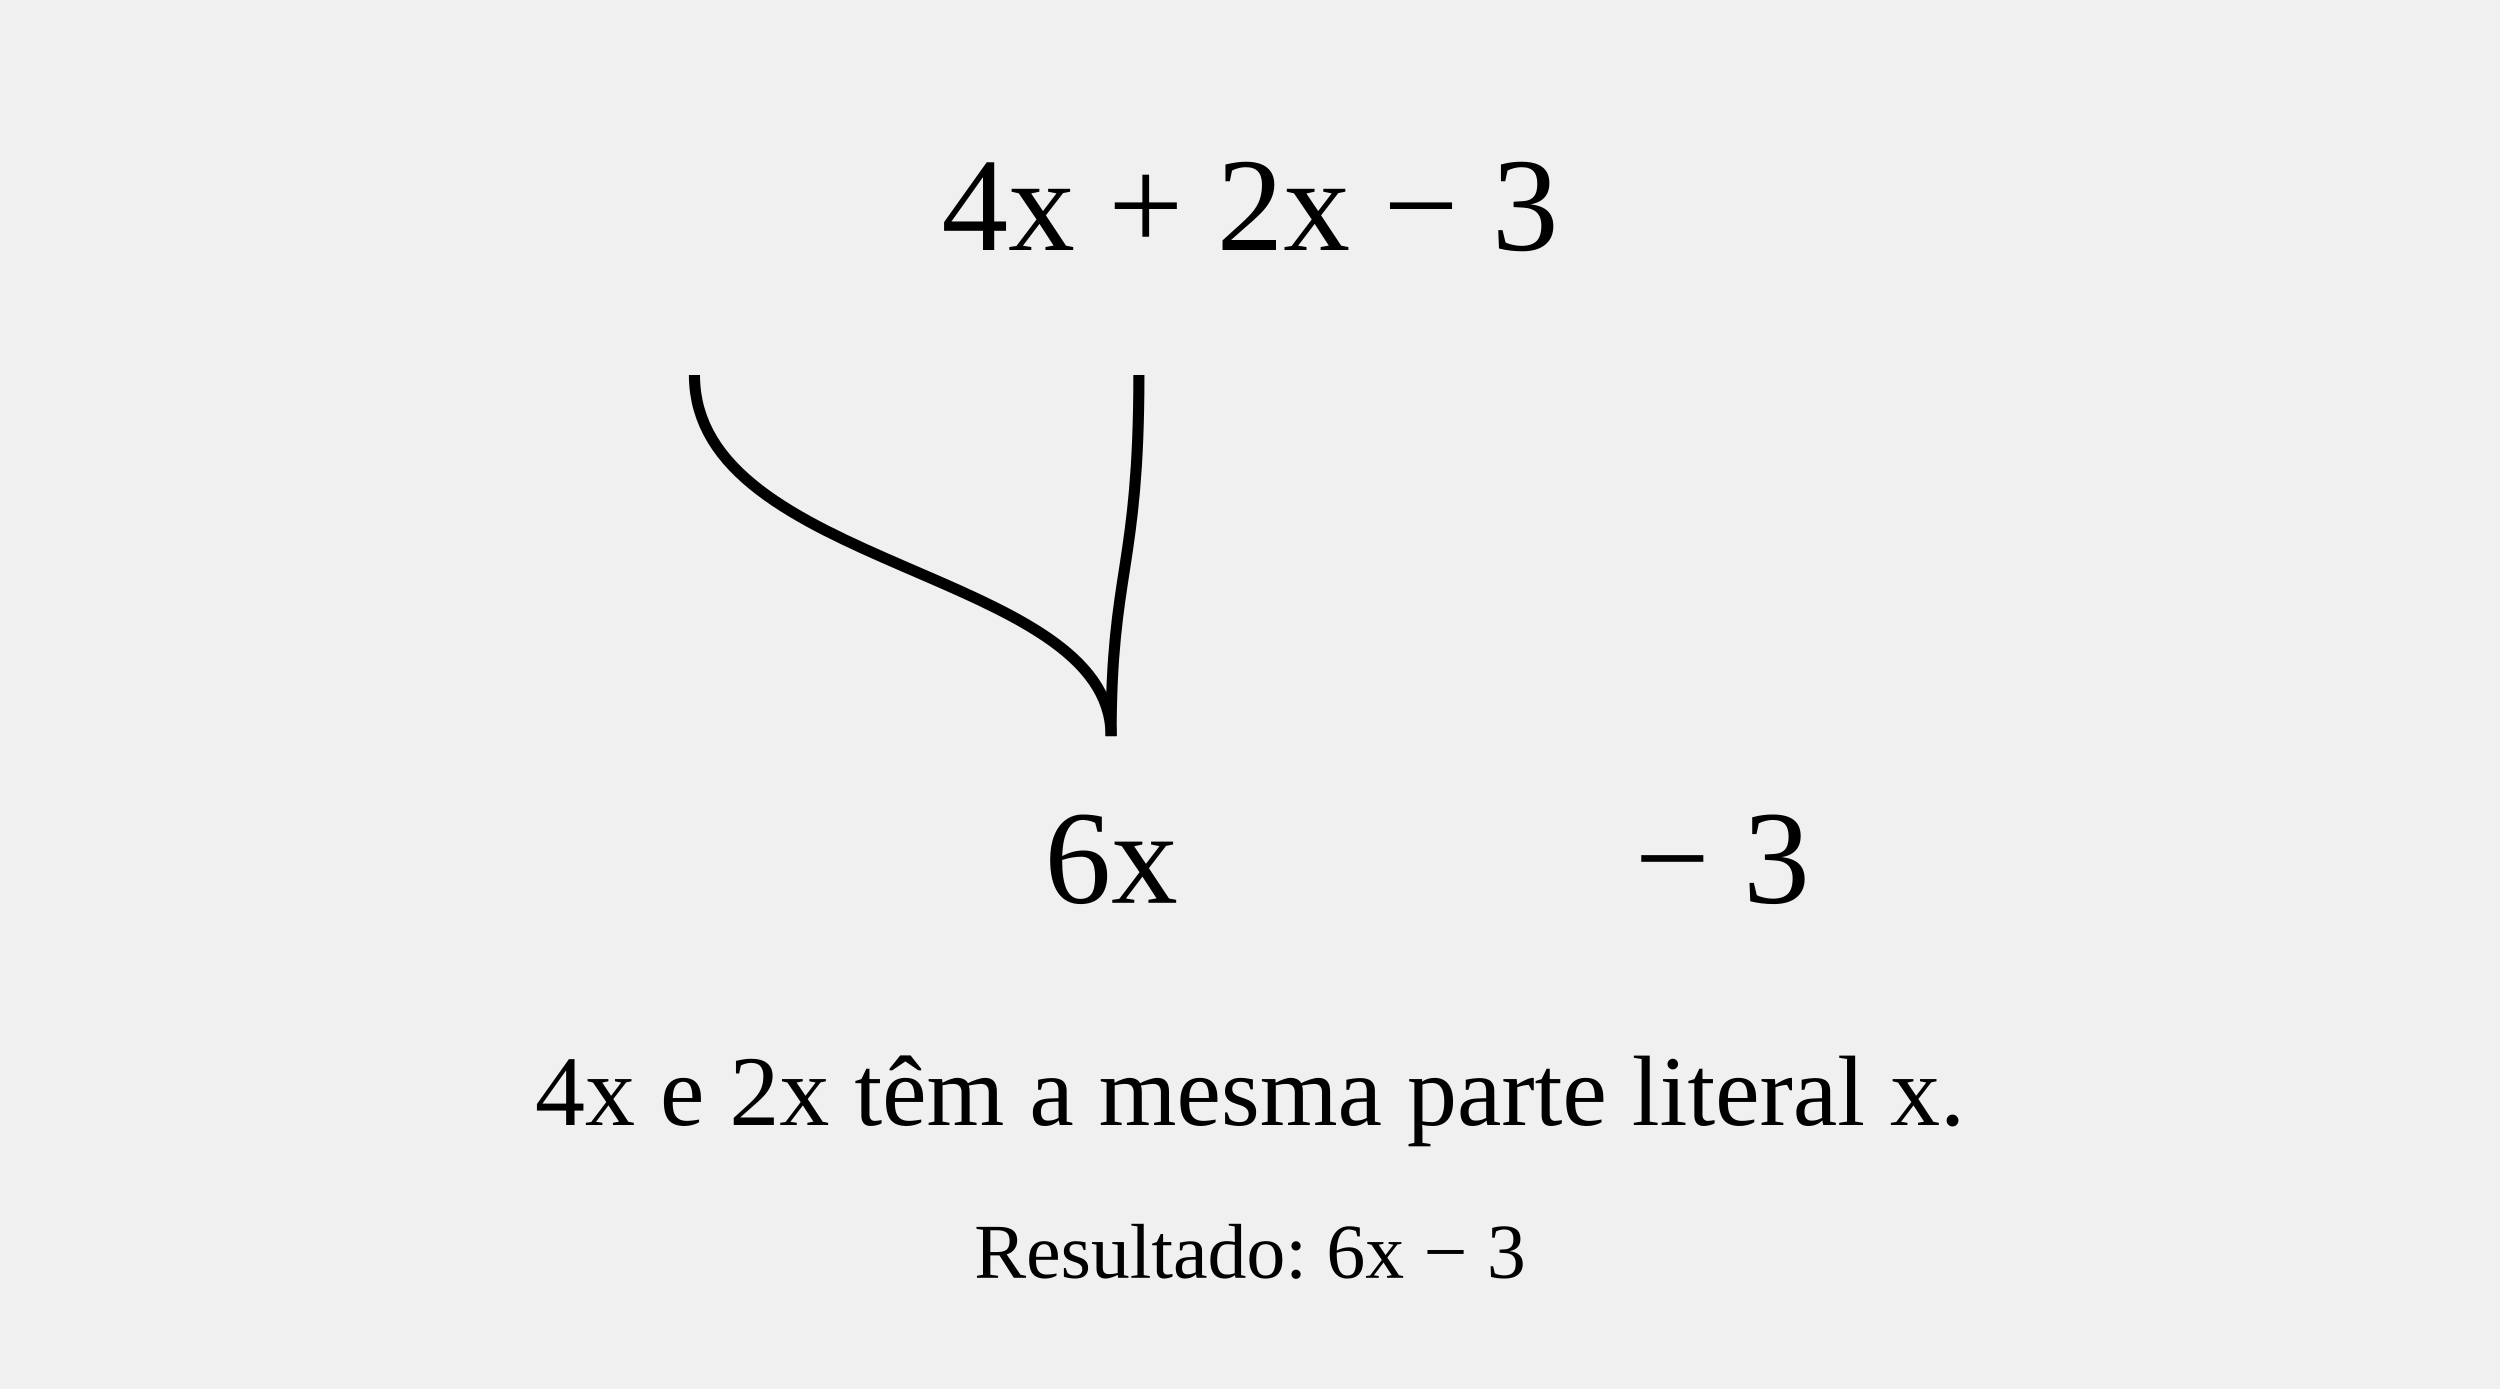
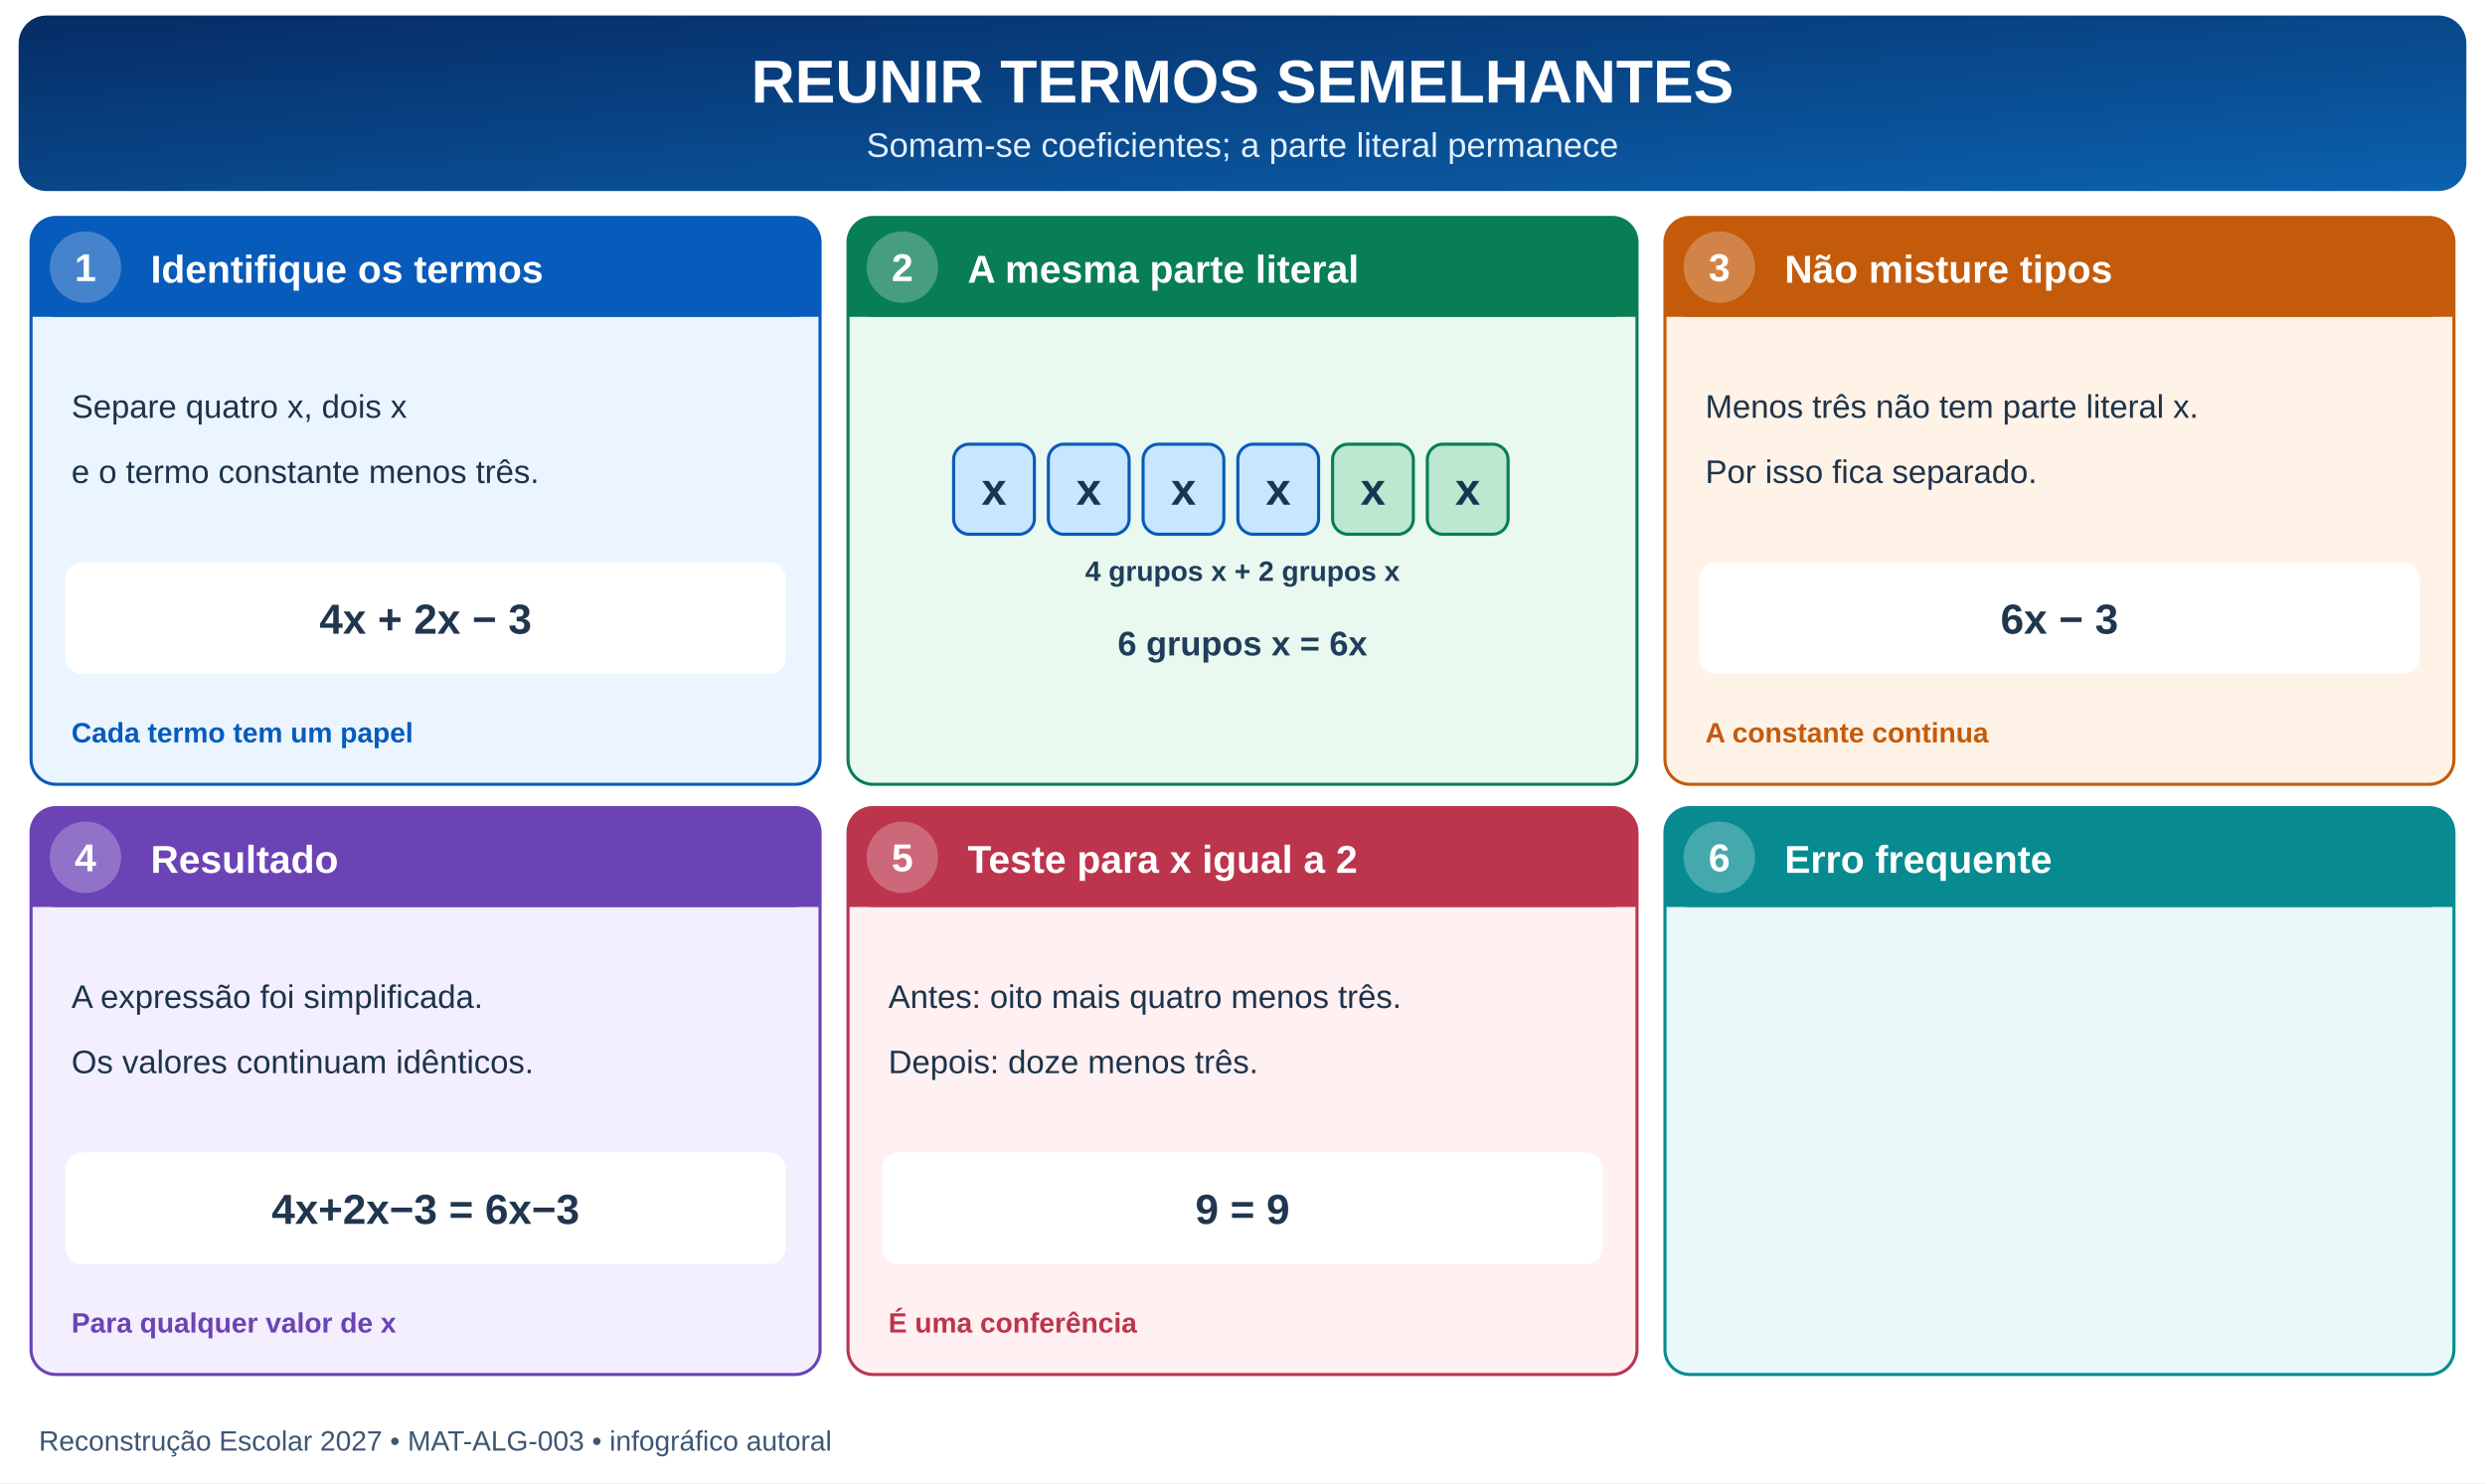
- <svg xmlns="http://www.w3.org/2000/svg" viewBox="0 0 900 500" role="img" aria-labelledby="t d">
-   <text x="450" y="90" font-size="48" text-anchor="middle">4x + 2x − 3</text>
-   <path d="M250 135 C250 205 400 205 400 265" fill="none" stroke="currentColor" stroke-width="4" />
-   <path d="M410 135 C410 205 400 205 400 265" fill="none" stroke="currentColor" stroke-width="4" />
-   <text x="400" y="325" font-size="48" text-anchor="middle">6x</text>
-   <text x="620" y="325" font-size="48" text-anchor="middle">− 3</text>
-   <text x="450" y="405" font-size="36" text-anchor="middle">4x e 2x têm a mesma parte literal x.</text>
-   <text x="450" y="460" font-size="28" text-anchor="middle">Resultado: 6x − 3</text>
+ <svg xmlns="http://www.w3.org/2000/svg" role="img" aria-labelledby="title desc" viewBox="0 0 1600 955">
+   <defs>
+     <linearGradient id="header" x1="0" y1="0" x2="1" y2="1">
+       <stop offset="0" stop-color="#062c65" />
+       <stop offset="1" stop-color="#0b62ae" />
+     </linearGradient>
+   </defs>
+   <rect width="1600" height="955" fill="#fff" />
+   <rect x="12" y="10" width="1576" height="113" rx="18" fill="url(#header)" />
+   <text x="800" y="66" text-anchor="middle" font-family="Arial,DejaVu Sans,sans-serif" font-size="39" font-weight="700" fill="#fff">REUNIR TERMOS SEMELHANTES</text>
+   <text x="800" y="101" text-anchor="middle" font-family="Arial,DejaVu Sans,sans-serif" font-size="22" font-weight="400" fill="#e2efff">Somam-se coeficientes; a parte literal permanece</text>
+   <rect x="20" y="140" width="508" height="365" rx="16" fill="#ebf5ff" stroke="#075bbb" stroke-width="2" />
+   <rect x="20" y="140" width="508" height="64" rx="16" fill="#075bbb" />
+   <rect x="20" y="186" width="508" height="18" fill="#075bbb" />
+   <circle cx="55" cy="172" r="23" fill="#fff" opacity=".25" />
+   <text x="55" y="181" text-anchor="middle" font-family="Arial,DejaVu Sans,sans-serif" font-size="25" font-weight="700" fill="#fff">1</text>
+   <text x="97" y="182" text-anchor="start" font-family="Arial,DejaVu Sans,sans-serif" font-size="25" font-weight="700" fill="#fff">Identifique os termos</text>
+   <text x="46" y="269" text-anchor="start" font-family="Arial,DejaVu Sans,sans-serif" font-size="21" font-weight="400" fill="#1d334b">Separe quatro x, dois x</text>
+   <text x="46" y="311" text-anchor="start" font-family="Arial,DejaVu Sans,sans-serif" font-size="21" font-weight="400" fill="#1d334b">e o termo constante menos três.</text>
+   <rect x="42" y="362" width="464" height="72" rx="11" fill="#fff" />
+   <text x="274" y="408" text-anchor="middle" font-family="Arial,DejaVu Sans,sans-serif" font-size="27" font-weight="700" fill="#20364e">4x + 2x − 3</text>
+   <text x="46" y="478" text-anchor="start" font-family="Arial,DejaVu Sans,sans-serif" font-size="18" font-weight="700" fill="#075bbb">Cada termo tem um papel</text>
+   <rect x="546" y="140" width="508" height="365" rx="16" fill="#e9f9f0" stroke="#087e54" stroke-width="2" />
+   <rect x="546" y="140" width="508" height="64" rx="16" fill="#087e54" />
+   <rect x="546" y="186" width="508" height="18" fill="#087e54" />
+   <circle cx="581" cy="172" r="23" fill="#fff" opacity=".25" />
+   <text x="581" y="181" text-anchor="middle" font-family="Arial,DejaVu Sans,sans-serif" font-size="25" font-weight="700" fill="#fff">2</text>
+   <text x="623" y="182" text-anchor="start" font-family="Arial,DejaVu Sans,sans-serif" font-size="25" font-weight="700" fill="#fff">A mesma parte literal</text>
+   <rect x="614" y="286" width="52" height="58" rx="10" fill="#c8e6ff" stroke="#075bbb" stroke-width="2" />
+   <text x="640" y="325" text-anchor="middle" font-family="Arial,DejaVu Sans,sans-serif" font-size="29" font-weight="700" fill="#153850">x</text>
+   <rect x="675" y="286" width="52" height="58" rx="10" fill="#c8e6ff" stroke="#075bbb" stroke-width="2" />
+   <text x="701" y="325" text-anchor="middle" font-family="Arial,DejaVu Sans,sans-serif" font-size="29" font-weight="700" fill="#153850">x</text>
+   <rect x="736" y="286" width="52" height="58" rx="10" fill="#c8e6ff" stroke="#075bbb" stroke-width="2" />
+   <text x="762" y="325" text-anchor="middle" font-family="Arial,DejaVu Sans,sans-serif" font-size="29" font-weight="700" fill="#153850">x</text>
+   <rect x="797" y="286" width="52" height="58" rx="10" fill="#c8e6ff" stroke="#075bbb" stroke-width="2" />
+   <text x="823" y="325" text-anchor="middle" font-family="Arial,DejaVu Sans,sans-serif" font-size="29" font-weight="700" fill="#153850">x</text>
+   <rect x="858" y="286" width="52" height="58" rx="10" fill="#bce7d0" stroke="#087e54" stroke-width="2" />
+   <text x="884" y="325" text-anchor="middle" font-family="Arial,DejaVu Sans,sans-serif" font-size="29" font-weight="700" fill="#153850">x</text>
+   <rect x="919" y="286" width="52" height="58" rx="10" fill="#bce7d0" stroke="#087e54" stroke-width="2" />
+   <text x="945" y="325" text-anchor="middle" font-family="Arial,DejaVu Sans,sans-serif" font-size="29" font-weight="700" fill="#153850">x</text>
+   <text x="800" y="374" text-anchor="middle" font-family="Arial,DejaVu Sans,sans-serif" font-size="18" font-weight="600" fill="#203e5a">4 grupos x  +  2 grupos x</text>
+   <text x="800" y="422" text-anchor="middle" font-family="Arial,DejaVu Sans,sans-serif" font-size="22" font-weight="700" fill="#203e5a">6 grupos x  =  6x</text>
+   <rect x="1072" y="140" width="508" height="365" rx="16" fill="#fff2e6" stroke="#c35b0b" stroke-width="2" />
+   <rect x="1072" y="140" width="508" height="64" rx="16" fill="#c35b0b" />
+   <rect x="1072" y="186" width="508" height="18" fill="#c35b0b" />
+   <circle cx="1107" cy="172" r="23" fill="#fff" opacity=".25" />
+   <text x="1107" y="181" text-anchor="middle" font-family="Arial,DejaVu Sans,sans-serif" font-size="25" font-weight="700" fill="#fff">3</text>
+   <text x="1149" y="182" text-anchor="start" font-family="Arial,DejaVu Sans,sans-serif" font-size="25" font-weight="700" fill="#fff">Não misture tipos</text>
+   <text x="1098" y="269" text-anchor="start" font-family="Arial,DejaVu Sans,sans-serif" font-size="21" font-weight="400" fill="#1d334b">Menos três não tem parte literal x.</text>
+   <text x="1098" y="311" text-anchor="start" font-family="Arial,DejaVu Sans,sans-serif" font-size="21" font-weight="400" fill="#1d334b">Por isso fica separado.</text>
+   <rect x="1094" y="362" width="464" height="72" rx="11" fill="#fff" />
+   <text x="1326" y="408" text-anchor="middle" font-family="Arial,DejaVu Sans,sans-serif" font-size="27" font-weight="700" fill="#20364e">6x − 3</text>
+   <text x="1098" y="478" text-anchor="start" font-family="Arial,DejaVu Sans,sans-serif" font-size="18" font-weight="700" fill="#c35b0b">A constante continua</text>
+   <rect x="20" y="520" width="508" height="365" rx="16" fill="#f3efff" stroke="#6b43b5" stroke-width="2" />
+   <rect x="20" y="520" width="508" height="64" rx="16" fill="#6b43b5" />
+   <rect x="20" y="566" width="508" height="18" fill="#6b43b5" />
+   <circle cx="55" cy="552" r="23" fill="#fff" opacity=".25" />
+   <text x="55" y="561" text-anchor="middle" font-family="Arial,DejaVu Sans,sans-serif" font-size="25" font-weight="700" fill="#fff">4</text>
+   <text x="97" y="562" text-anchor="start" font-family="Arial,DejaVu Sans,sans-serif" font-size="25" font-weight="700" fill="#fff">Resultado</text>
+   <text x="46" y="649" text-anchor="start" font-family="Arial,DejaVu Sans,sans-serif" font-size="21" font-weight="400" fill="#1d334b">A expressão foi simplificada.</text>
+   <text x="46" y="691" text-anchor="start" font-family="Arial,DejaVu Sans,sans-serif" font-size="21" font-weight="400" fill="#1d334b">Os valores continuam idênticos.</text>
+   <rect x="42" y="742" width="464" height="72" rx="11" fill="#fff" />
+   <text x="274" y="788" text-anchor="middle" font-family="Arial,DejaVu Sans,sans-serif" font-size="27" font-weight="700" fill="#20364e">4x+2x−3 = 6x−3</text>
+   <text x="46" y="858" text-anchor="start" font-family="Arial,DejaVu Sans,sans-serif" font-size="18" font-weight="700" fill="#6b43b5">Para qualquer valor de x</text>
+   <rect x="546" y="520" width="508" height="365" rx="16" fill="#fff0f2" stroke="#bc354d" stroke-width="2" />
+   <rect x="546" y="520" width="508" height="64" rx="16" fill="#bc354d" />
+   <rect x="546" y="566" width="508" height="18" fill="#bc354d" />
+   <circle cx="581" cy="552" r="23" fill="#fff" opacity=".25" />
+   <text x="581" y="561" text-anchor="middle" font-family="Arial,DejaVu Sans,sans-serif" font-size="25" font-weight="700" fill="#fff">5</text>
+   <text x="623" y="562" text-anchor="start" font-family="Arial,DejaVu Sans,sans-serif" font-size="25" font-weight="700" fill="#fff">Teste para x igual a 2</text>
+   <text x="572" y="649" text-anchor="start" font-family="Arial,DejaVu Sans,sans-serif" font-size="21" font-weight="400" fill="#1d334b">Antes: oito mais quatro menos três.</text>
+   <text x="572" y="691" text-anchor="start" font-family="Arial,DejaVu Sans,sans-serif" font-size="21" font-weight="400" fill="#1d334b">Depois: doze menos três.</text>
+   <rect x="568" y="742" width="464" height="72" rx="11" fill="#fff" />
+   <text x="800" y="788" text-anchor="middle" font-family="Arial,DejaVu Sans,sans-serif" font-size="27" font-weight="700" fill="#20364e">9 = 9</text>
+   <text x="572" y="858" text-anchor="start" font-family="Arial,DejaVu Sans,sans-serif" font-size="18" font-weight="700" fill="#bc354d">É uma conferência</text>
+   <rect x="1072" y="520" width="508" height="365" rx="16" fill="#e9f9fa" stroke="#078b91" stroke-width="2" />
+   <rect x="1072" y="520" width="508" height="64" rx="16" fill="#078b91" />
+   <rect x="1072" y="566" width="508" height="18" fill="#078b91" />
+   <circle cx="1107" cy="552" r="23" fill="#fff" opacity=".25" />
+   <text x="1107" y="561" text-anchor="middle" font-family="Arial,DejaVu Sans,sans-serif" font-size="25" font-weight="700" fill="#fff">6</text>
+   <text x="1149" y="562" text-anchor="start" font-family="Arial,DejaVu Sans,sans-serif" font-size="25" font-weight="700" fill="#fff">Erro frequente</text>
+   <text x="25" y="934" text-anchor="start" font-family="Arial,DejaVu Sans,sans-serif" font-size="18" font-weight="400" fill="#3d5673">Reconstrução Escolar 2027 • MAT-ALG-003 • infográfico autoral</text>
</svg>
